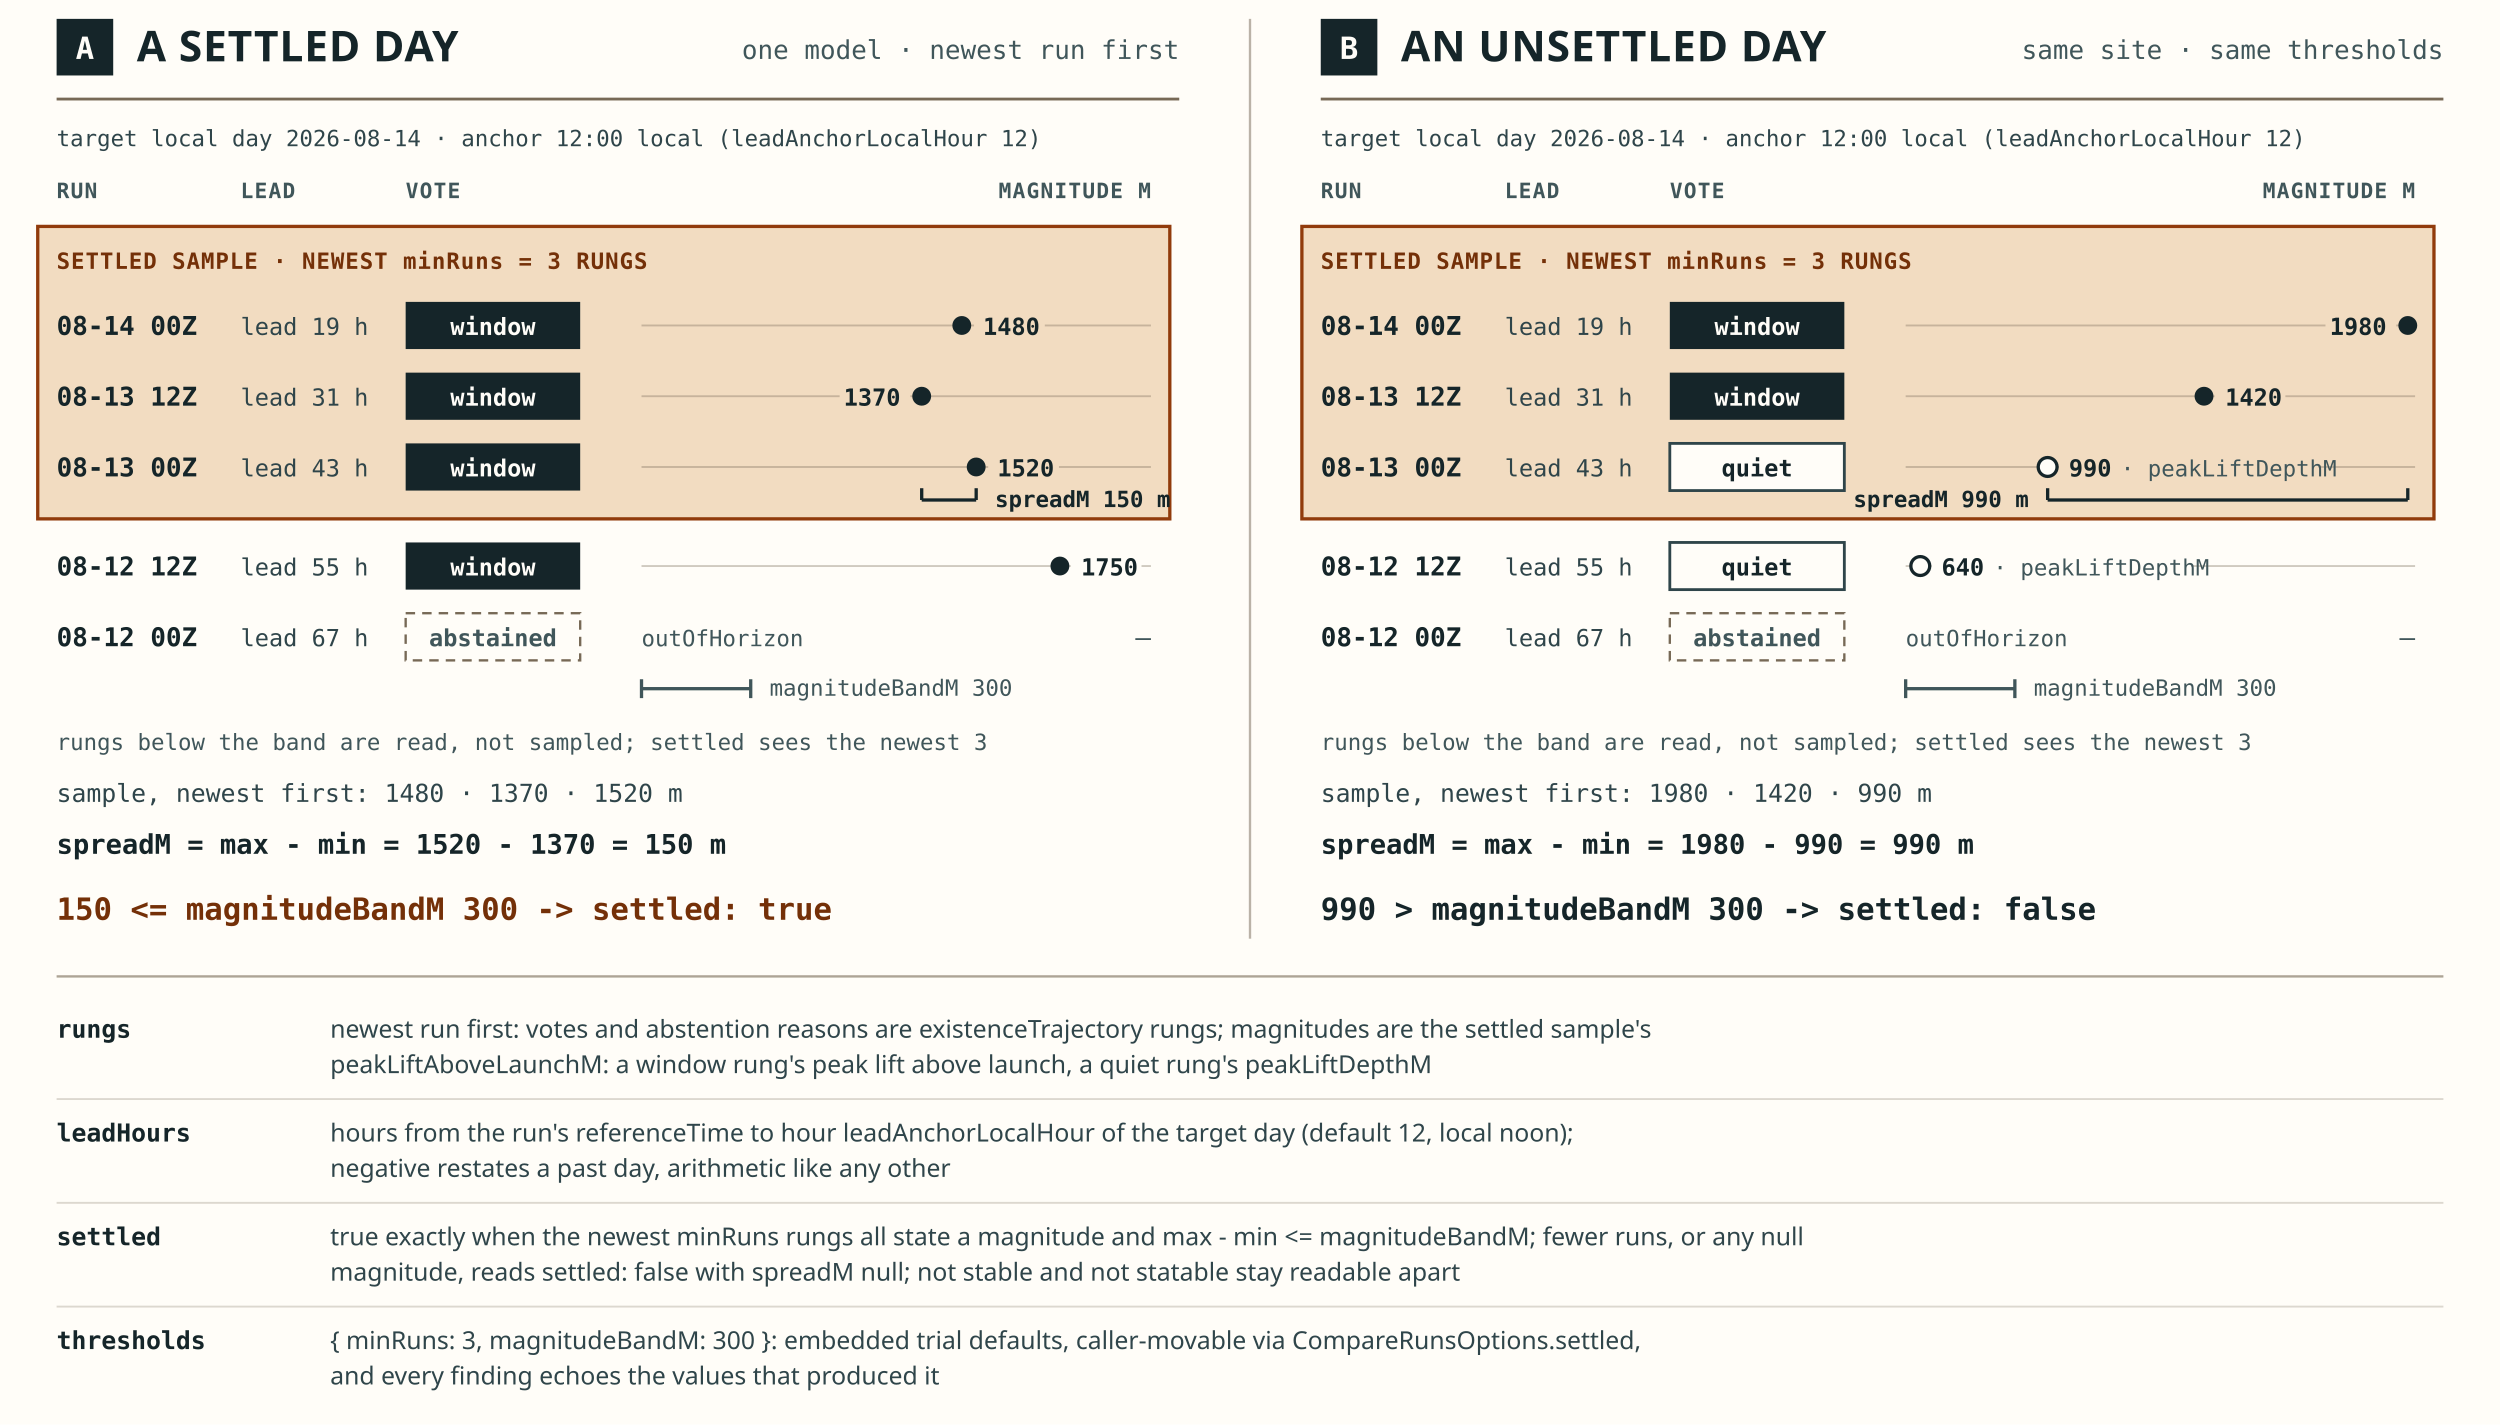
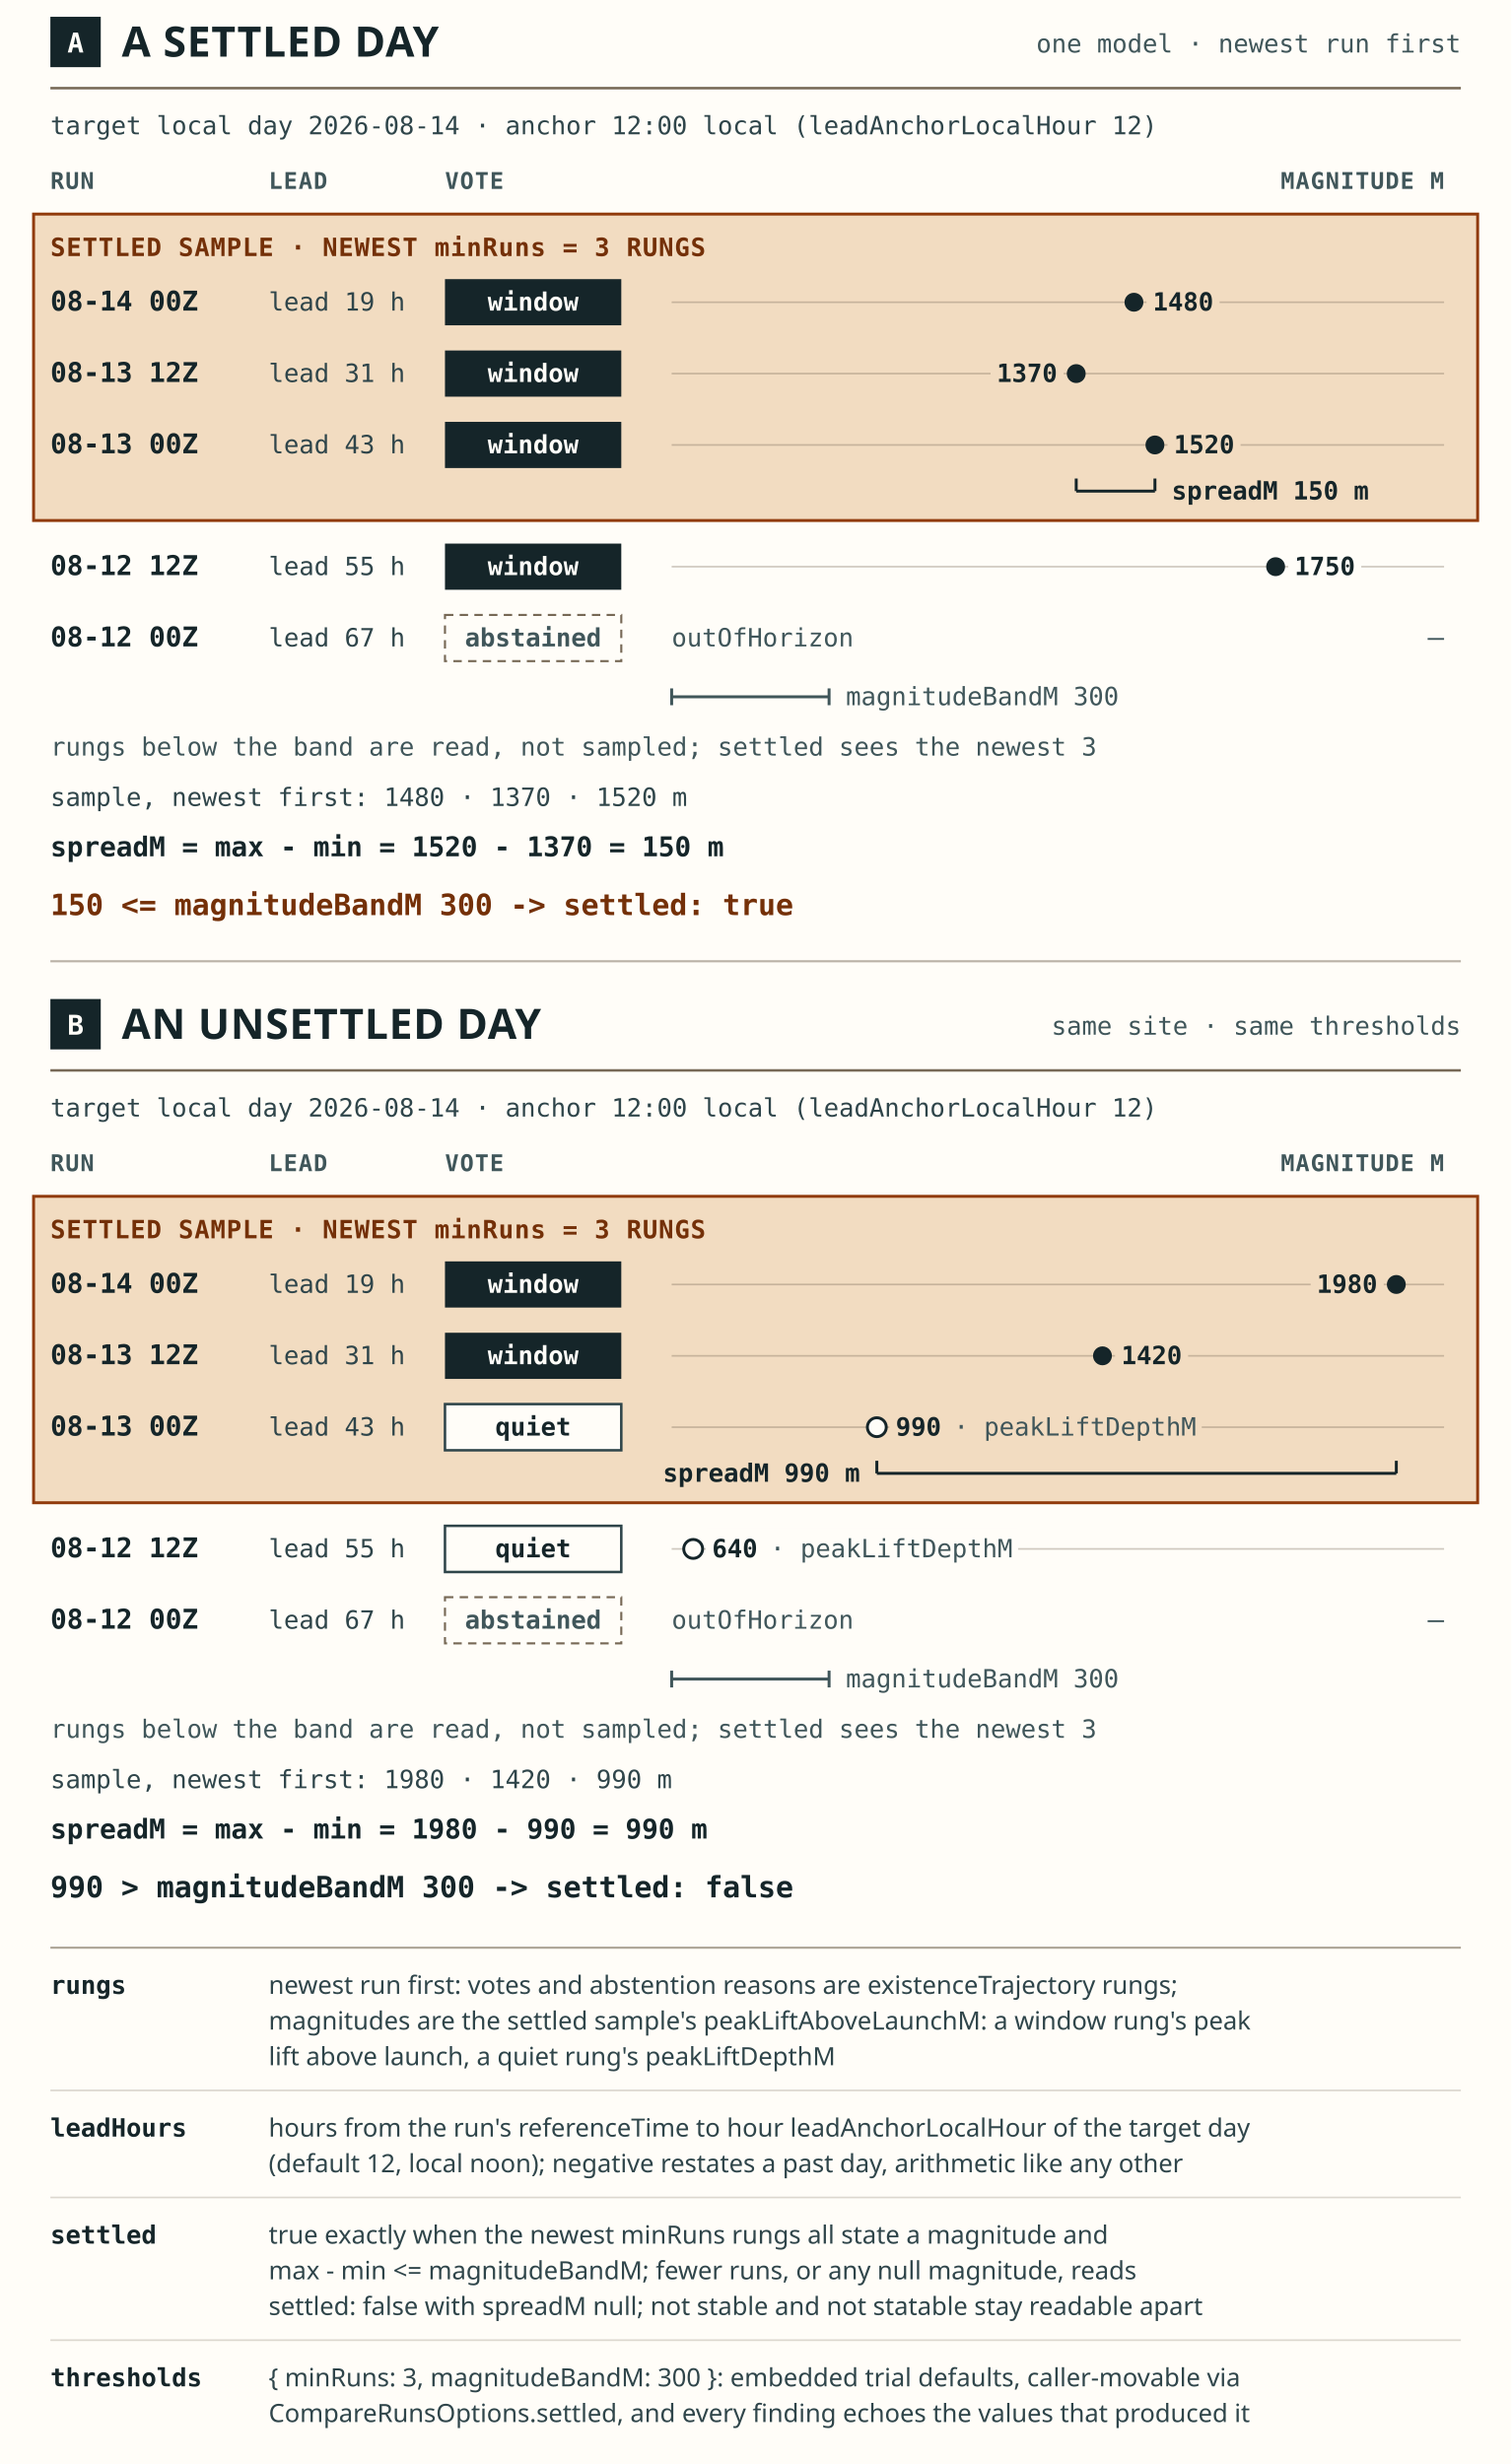
- <svg xmlns="http://www.w3.org/2000/svg" viewBox="0 0 1060 604">
-   <rect x="0" y="0" width="1060" height="604" fill="#fffdf8" />
+ <svg xmlns="http://www.w3.org/2000/svg" viewBox="0 0 720 1174">
+   <rect x="0" y="0" width="720" height="1174" fill="#fffdf8" />
  <rect x="24" y="8" width="24" height="24" fill="#152529" />
  <text x="36" y="25" font-family="'IBM Plex Mono', monospace" font-size="13" font-weight="700" fill="#fffdf8" text-anchor="middle">A</text>
-   <text x="58" y="26" font-family="'Big Shoulders', sans-serif" font-size="18" font-weight="800" letter-spacing="0.36" fill="#152529">A SETTLED DAY</text>
-   <text x="500" y="25" font-family="'IBM Plex Mono', monospace" font-size="11" fill="#40565a" text-anchor="end">one model · newest run first</text>
-   <line x1="24" y1="42" x2="500" y2="42" stroke="#776956" stroke-width="1.2" />
-   <text x="24" y="62" font-family="'IBM Plex Mono', monospace" font-size="9.5" fill="#2f454a">target local day 2026-08-14 · anchor 12:00 local (leadAnchorLocalHour 12)</text>
-   <text x="24" y="84" font-family="'IBM Plex Mono', monospace" font-size="9" font-weight="700" letter-spacing="0.5" fill="#40565a">RUN</text>
-   <text x="102" y="84" font-family="'IBM Plex Mono', monospace" font-size="9" font-weight="700" letter-spacing="0.5" fill="#40565a">LEAD</text>
-   <text x="172" y="84" font-family="'IBM Plex Mono', monospace" font-size="9" font-weight="700" letter-spacing="0.5" fill="#40565a">VOTE</text>
-   <text x="488" y="84" font-family="'IBM Plex Mono', monospace" font-size="9" font-weight="700" letter-spacing="0.5" fill="#40565a" text-anchor="end">MAGNITUDE M</text>
-   <rect x="16" y="96" width="480" height="124" fill="#f2dcc1" stroke="#913b0c" stroke-width="1.4" />
-   <text x="24" y="114" font-family="'IBM Plex Mono', monospace" font-size="9.5" font-weight="700" letter-spacing="0.4" fill="#743008">SETTLED SAMPLE · NEWEST minRuns = 3 RUNGS</text>
-   <line x1="272" y1="138" x2="488" y2="138" stroke="rgba(119,105,86,0.35)" stroke-width="0.8" />
-   <text x="24" y="142" font-family="'IBM Plex Mono', monospace" font-size="11" font-weight="700" fill="#152529">08-14 00Z</text>
-   <text x="102" y="142" font-family="'IBM Plex Mono', monospace" font-size="10" fill="#2f454a">lead 19 h</text>
-   <rect x="172" y="128" width="74" height="20" fill="#152529" />
-   <text x="209" y="142" font-family="'IBM Plex Mono', monospace" font-size="10" font-weight="700" fill="#fffdf8" text-anchor="middle">window</text>
-   <rect x="413" y="132" width="30" height="12" fill="#f2dcc1" />
-   <circle cx="407.8" cy="138" r="4" fill="#152529" />
-   <text x="416.8" y="142" font-family="'IBM Plex Mono', monospace" font-size="10" font-weight="700" fill="#152529">1480</text>
-   <line x1="272" y1="168" x2="488" y2="168" stroke="rgba(119,105,86,0.35)" stroke-width="0.8" />
-   <text x="24" y="172" font-family="'IBM Plex Mono', monospace" font-size="11" font-weight="700" fill="#152529">08-13 12Z</text>
-   <text x="102" y="172" font-family="'IBM Plex Mono', monospace" font-size="10" fill="#2f454a">lead 31 h</text>
-   <rect x="172" y="158" width="74" height="20" fill="#152529" />
-   <text x="209" y="172" font-family="'IBM Plex Mono', monospace" font-size="10" font-weight="700" fill="#fffdf8" text-anchor="middle">window</text>
-   <rect x="356" y="162" width="30" height="12" fill="#f2dcc1" />
-   <circle cx="390.8" cy="168" r="4" fill="#152529" />
-   <text x="381.8" y="172" font-family="'IBM Plex Mono', monospace" font-size="10" font-weight="700" fill="#152529" text-anchor="end">1370</text>
-   <line x1="272" y1="198" x2="488" y2="198" stroke="rgba(119,105,86,0.35)" stroke-width="0.8" />
-   <text x="24" y="202" font-family="'IBM Plex Mono', monospace" font-size="11" font-weight="700" fill="#152529">08-13 00Z</text>
-   <text x="102" y="202" font-family="'IBM Plex Mono', monospace" font-size="10" fill="#2f454a">lead 43 h</text>
-   <rect x="172" y="188" width="74" height="20" fill="#152529" />
-   <text x="209" y="202" font-family="'IBM Plex Mono', monospace" font-size="10" font-weight="700" fill="#fffdf8" text-anchor="middle">window</text>
-   <rect x="419" y="192" width="30" height="12" fill="#f2dcc1" />
-   <circle cx="413.9" cy="198" r="4" fill="#152529" />
-   <text x="422.9" y="202" font-family="'IBM Plex Mono', monospace" font-size="10" font-weight="700" fill="#152529">1520</text>
-   <line x1="390.8" y1="212" x2="413.9" y2="212" stroke="#152529" stroke-width="1.4" />
-   <line x1="390.8" y1="207" x2="390.8" y2="212" stroke="#152529" stroke-width="1.4" />
-   <line x1="413.9" y1="207" x2="413.9" y2="212" stroke="#152529" stroke-width="1.4" />
-   <text x="421.9" y="215" font-family="'IBM Plex Mono', monospace" font-size="9.5" font-weight="600" fill="#152529">spreadM 150 m</text>
-   <line x1="272" y1="240" x2="488" y2="240" stroke="rgba(119,105,86,0.35)" stroke-width="0.8" />
-   <text x="24" y="244" font-family="'IBM Plex Mono', monospace" font-size="11" font-weight="700" fill="#152529">08-12 12Z</text>
-   <text x="102" y="244" font-family="'IBM Plex Mono', monospace" font-size="10" fill="#2f454a">lead 55 h</text>
-   <rect x="172" y="230" width="74" height="20" fill="#152529" />
-   <text x="209" y="244" font-family="'IBM Plex Mono', monospace" font-size="10" font-weight="700" fill="#fffdf8" text-anchor="middle">window</text>
-   <rect x="454" y="234" width="30" height="12" fill="#fffdf8" />
-   <circle cx="449.4" cy="240" r="4" fill="#152529" />
-   <text x="458.4" y="244" font-family="'IBM Plex Mono', monospace" font-size="10" font-weight="700" fill="#152529">1750</text>
-   <text x="24" y="274" font-family="'IBM Plex Mono', monospace" font-size="11" font-weight="700" fill="#152529">08-12 00Z</text>
-   <text x="102" y="274" font-family="'IBM Plex Mono', monospace" font-size="10" fill="#2f454a">lead 67 h</text>
-   <rect x="172" y="260" width="74" height="20" fill="#fffdf8" stroke="#776956" stroke-width="1" stroke-dasharray="4 3" />
-   <text x="209" y="274" font-family="'IBM Plex Mono', monospace" font-size="10" font-weight="700" fill="#40565a" text-anchor="middle">abstained</text>
-   <text x="272" y="274" font-family="'IBM Plex Mono', monospace" font-size="9.5" fill="#40565a">outOfHorizon</text>
-   <text x="488" y="274" font-family="'IBM Plex Mono', monospace" font-size="11" fill="#40565a" text-anchor="end">—</text>
-   <line x1="272" y1="292" x2="318.3" y2="292" stroke="#40565a" stroke-width="1.4" />
-   <line x1="272" y1="288" x2="272" y2="296" stroke="#40565a" stroke-width="1.4" />
-   <line x1="318.3" y1="288" x2="318.3" y2="296" stroke="#40565a" stroke-width="1.4" />
-   <text x="326.3" y="295" font-family="'IBM Plex Mono', monospace" font-size="9.5" fill="#40565a">magnitudeBandM 300</text>
-   <text x="24" y="318" font-family="'IBM Plex Mono', monospace" font-size="9.5" fill="#40565a">rungs below the band are read, not sampled; settled sees the newest 3</text>
-   <text x="24" y="340" font-family="'IBM Plex Mono', monospace" font-size="10.5" fill="#2f454a">sample, newest first: 1480 · 1370 · 1520 m</text>
-   <text x="24" y="362" font-family="'IBM Plex Mono', monospace" font-size="11.5" font-weight="700" fill="#152529">spreadM = max - min = 1520 - 1370 = 150 m</text>
-   <text x="24" y="390" font-family="'IBM Plex Mono', monospace" font-size="13" font-weight="700" fill="#743008">150 &lt;= magnitudeBandM 300 -&gt; settled: true</text>
-   <line x1="530" y1="8" x2="530" y2="398" stroke="#776956" stroke-width="1" stroke-opacity="0.5" />
-   <rect x="560" y="8" width="24" height="24" fill="#152529" />
-   <text x="572" y="25" font-family="'IBM Plex Mono', monospace" font-size="13" font-weight="700" fill="#fffdf8" text-anchor="middle">B</text>
-   <text x="594" y="26" font-family="'Big Shoulders', sans-serif" font-size="18" font-weight="800" letter-spacing="0.36" fill="#152529">AN UNSETTLED DAY</text>
-   <text x="1036" y="25" font-family="'IBM Plex Mono', monospace" font-size="11" fill="#40565a" text-anchor="end">same site · same thresholds</text>
-   <line x1="560" y1="42" x2="1036" y2="42" stroke="#776956" stroke-width="1.2" />
-   <text x="560" y="62" font-family="'IBM Plex Mono', monospace" font-size="9.5" fill="#2f454a">target local day 2026-08-14 · anchor 12:00 local (leadAnchorLocalHour 12)</text>
-   <text x="560" y="84" font-family="'IBM Plex Mono', monospace" font-size="9" font-weight="700" letter-spacing="0.5" fill="#40565a">RUN</text>
-   <text x="638" y="84" font-family="'IBM Plex Mono', monospace" font-size="9" font-weight="700" letter-spacing="0.5" fill="#40565a">LEAD</text>
-   <text x="708" y="84" font-family="'IBM Plex Mono', monospace" font-size="9" font-weight="700" letter-spacing="0.5" fill="#40565a">VOTE</text>
-   <text x="1024" y="84" font-family="'IBM Plex Mono', monospace" font-size="9" font-weight="700" letter-spacing="0.5" fill="#40565a" text-anchor="end">MAGNITUDE M</text>
-   <rect x="552" y="96" width="480" height="124" fill="#f2dcc1" stroke="#913b0c" stroke-width="1.4" />
-   <text x="560" y="114" font-family="'IBM Plex Mono', monospace" font-size="9.5" font-weight="700" letter-spacing="0.4" fill="#743008">SETTLED SAMPLE · NEWEST minRuns = 3 RUNGS</text>
-   <line x1="808" y1="138" x2="1024" y2="138" stroke="rgba(119,105,86,0.35)" stroke-width="0.8" />
-   <text x="560" y="142" font-family="'IBM Plex Mono', monospace" font-size="11" font-weight="700" fill="#152529">08-14 00Z</text>
-   <text x="638" y="142" font-family="'IBM Plex Mono', monospace" font-size="10" fill="#2f454a">lead 19 h</text>
-   <rect x="708" y="128" width="74" height="20" fill="#152529" />
-   <text x="745" y="142" font-family="'IBM Plex Mono', monospace" font-size="10" font-weight="700" fill="#fffdf8" text-anchor="middle">window</text>
-   <rect x="986" y="132" width="30" height="12" fill="#f2dcc1" />
-   <circle cx="1020.9" cy="138" r="4" fill="#152529" />
-   <text x="1011.9" y="142" font-family="'IBM Plex Mono', monospace" font-size="10" font-weight="700" fill="#152529" text-anchor="end">1980</text>
-   <line x1="808" y1="168" x2="1024" y2="168" stroke="rgba(119,105,86,0.35)" stroke-width="0.8" />
-   <text x="560" y="172" font-family="'IBM Plex Mono', monospace" font-size="11" font-weight="700" fill="#152529">08-13 12Z</text>
-   <text x="638" y="172" font-family="'IBM Plex Mono', monospace" font-size="10" fill="#2f454a">lead 31 h</text>
-   <rect x="708" y="158" width="74" height="20" fill="#152529" />
-   <text x="745" y="172" font-family="'IBM Plex Mono', monospace" font-size="10" font-weight="700" fill="#fffdf8" text-anchor="middle">window</text>
-   <rect x="939" y="162" width="30" height="12" fill="#f2dcc1" />
-   <circle cx="934.5" cy="168" r="4" fill="#152529" />
-   <text x="943.5" y="172" font-family="'IBM Plex Mono', monospace" font-size="10" font-weight="700" fill="#152529">1420</text>
-   <line x1="808" y1="198" x2="1024" y2="198" stroke="rgba(119,105,86,0.35)" stroke-width="0.8" />
-   <text x="560" y="202" font-family="'IBM Plex Mono', monospace" font-size="11" font-weight="700" fill="#152529">08-13 00Z</text>
-   <text x="638" y="202" font-family="'IBM Plex Mono', monospace" font-size="10" fill="#2f454a">lead 43 h</text>
-   <rect x="708" y="188" width="74" height="20" fill="#fffdf8" stroke="#2f454a" stroke-width="1.2" />
-   <text x="745" y="202" font-family="'IBM Plex Mono', monospace" font-size="10" font-weight="700" fill="#152529" text-anchor="middle">quiet</text>
-   <rect x="873" y="192" width="110" height="12" fill="#f2dcc1" />
-   <circle cx="868.2" cy="198" r="4" fill="#fffdf8" stroke="#152529" stroke-width="1.4" />
-   <text x="877.2" y="202" font-family="'IBM Plex Mono', monospace" font-size="10" font-weight="700" fill="#152529">990</text>
-   <text x="899.2" y="202" font-family="'IBM Plex Mono', monospace" font-size="9.5" fill="#40565a">· peakLiftDepthM</text>
-   <line x1="868.2" y1="212" x2="1020.9" y2="212" stroke="#152529" stroke-width="1.4" />
-   <line x1="868.2" y1="207" x2="868.2" y2="212" stroke="#152529" stroke-width="1.4" />
-   <line x1="1020.9" y1="207" x2="1020.9" y2="212" stroke="#152529" stroke-width="1.4" />
-   <text x="860.2" y="215" font-family="'IBM Plex Mono', monospace" font-size="9.5" font-weight="600" fill="#152529" text-anchor="end">spreadM 990 m</text>
-   <line x1="808" y1="240" x2="1024" y2="240" stroke="rgba(119,105,86,0.35)" stroke-width="0.8" />
-   <text x="560" y="244" font-family="'IBM Plex Mono', monospace" font-size="11" font-weight="700" fill="#152529">08-12 12Z</text>
-   <text x="638" y="244" font-family="'IBM Plex Mono', monospace" font-size="10" fill="#2f454a">lead 55 h</text>
-   <rect x="708" y="230" width="74" height="20" fill="#fffdf8" stroke="#2f454a" stroke-width="1.2" />
-   <text x="745" y="244" font-family="'IBM Plex Mono', monospace" font-size="10" font-weight="700" fill="#152529" text-anchor="middle">quiet</text>
-   <rect x="819" y="234" width="110" height="12" fill="#fffdf8" />
-   <circle cx="814.2" cy="240" r="4" fill="#fffdf8" stroke="#152529" stroke-width="1.4" />
-   <text x="823.2" y="244" font-family="'IBM Plex Mono', monospace" font-size="10" font-weight="700" fill="#152529">640</text>
-   <text x="845.2" y="244" font-family="'IBM Plex Mono', monospace" font-size="9.5" fill="#40565a">· peakLiftDepthM</text>
-   <text x="560" y="274" font-family="'IBM Plex Mono', monospace" font-size="11" font-weight="700" fill="#152529">08-12 00Z</text>
-   <text x="638" y="274" font-family="'IBM Plex Mono', monospace" font-size="10" fill="#2f454a">lead 67 h</text>
-   <rect x="708" y="260" width="74" height="20" fill="#fffdf8" stroke="#776956" stroke-width="1" stroke-dasharray="4 3" />
-   <text x="745" y="274" font-family="'IBM Plex Mono', monospace" font-size="10" font-weight="700" fill="#40565a" text-anchor="middle">abstained</text>
-   <text x="808" y="274" font-family="'IBM Plex Mono', monospace" font-size="9.5" fill="#40565a">outOfHorizon</text>
-   <text x="1024" y="274" font-family="'IBM Plex Mono', monospace" font-size="11" fill="#40565a" text-anchor="end">—</text>
-   <line x1="808" y1="292" x2="854.3" y2="292" stroke="#40565a" stroke-width="1.4" />
-   <line x1="808" y1="288" x2="808" y2="296" stroke="#40565a" stroke-width="1.4" />
-   <line x1="854.3" y1="288" x2="854.3" y2="296" stroke="#40565a" stroke-width="1.4" />
-   <text x="862.3" y="295" font-family="'IBM Plex Mono', monospace" font-size="9.5" fill="#40565a">magnitudeBandM 300</text>
-   <text x="560" y="318" font-family="'IBM Plex Mono', monospace" font-size="9.5" fill="#40565a">rungs below the band are read, not sampled; settled sees the newest 3</text>
-   <text x="560" y="340" font-family="'IBM Plex Mono', monospace" font-size="10.5" fill="#2f454a">sample, newest first: 1980 · 1420 · 990 m</text>
-   <text x="560" y="362" font-family="'IBM Plex Mono', monospace" font-size="11.5" font-weight="700" fill="#152529">spreadM = max - min = 1980 - 990 = 990 m</text>
-   <text x="560" y="390" font-family="'IBM Plex Mono', monospace" font-size="13" font-weight="700" fill="#152529">990 &gt; magnitudeBandM 300 -&gt; settled: false</text>
-   <line x1="24" y1="414" x2="1036" y2="414" stroke="#776956" stroke-width="1" stroke-opacity="0.6" />
-   <text x="24" y="440" font-family="'IBM Plex Mono', monospace" font-size="10.5" font-weight="700" fill="#152529">rungs</text>
-   <text x="140" y="440" font-family="'IBM Plex Sans', sans-serif" font-size="10.5" fill="#2f454a">newest run first: votes and abstention reasons are existenceTrajectory rungs; magnitudes are the settled sample's</text>
-   <text x="140" y="455" font-family="'IBM Plex Sans', sans-serif" font-size="10.5" fill="#2f454a">peakLiftAboveLaunchM: a window rung's peak lift above launch, a quiet rung's peakLiftDepthM</text>
-   <line x1="24" y1="466" x2="1036" y2="466" stroke="rgba(119,105,86,0.25)" stroke-width="0.8" />
-   <text x="24" y="484" font-family="'IBM Plex Mono', monospace" font-size="10.5" font-weight="700" fill="#152529">leadHours</text>
-   <text x="140" y="484" font-family="'IBM Plex Sans', sans-serif" font-size="10.5" fill="#2f454a">hours from the run's referenceTime to hour leadAnchorLocalHour of the target day (default 12, local noon);</text>
-   <text x="140" y="499" font-family="'IBM Plex Sans', sans-serif" font-size="10.5" fill="#2f454a">negative restates a past day, arithmetic like any other</text>
-   <line x1="24" y1="510" x2="1036" y2="510" stroke="rgba(119,105,86,0.25)" stroke-width="0.8" />
-   <text x="24" y="528" font-family="'IBM Plex Mono', monospace" font-size="10.5" font-weight="700" fill="#152529">settled</text>
-   <text x="140" y="528" font-family="'IBM Plex Sans', sans-serif" font-size="10.5" fill="#2f454a">true exactly when the newest minRuns rungs all state a magnitude and max - min &lt;= magnitudeBandM; fewer runs, or any null</text>
-   <text x="140" y="543" font-family="'IBM Plex Sans', sans-serif" font-size="10.5" fill="#2f454a">magnitude, reads settled: false with spreadM null; not stable and not statable stay readable apart</text>
-   <line x1="24" y1="554" x2="1036" y2="554" stroke="rgba(119,105,86,0.25)" stroke-width="0.8" />
-   <text x="24" y="572" font-family="'IBM Plex Mono', monospace" font-size="10.5" font-weight="700" fill="#152529">thresholds</text>
-   <text x="140" y="572" font-family="'IBM Plex Sans', sans-serif" font-size="10.5" fill="#2f454a">{ minRuns: 3, magnitudeBandM: 300 }: embedded trial defaults, caller-movable via CompareRunsOptions.settled,</text>
-   <text x="140" y="587" font-family="'IBM Plex Sans', sans-serif" font-size="10.5" fill="#2f454a">and every finding echoes the values that produced it</text>
+   <text x="58" y="27" font-family="'Big Shoulders', sans-serif" font-size="20" font-weight="800" letter-spacing="0.36" fill="#152529">A SETTLED DAY</text>
+   <text x="696" y="25" font-family="'IBM Plex Mono', monospace" font-size="12" fill="#40565a" text-anchor="end">one model · newest run first</text>
+   <line x1="24" y1="42" x2="696" y2="42" stroke="#776956" stroke-width="1.2" />
+   <text x="24" y="64" font-family="'IBM Plex Mono', monospace" font-size="12" fill="#2f454a">target local day 2026-08-14 · anchor 12:00 local (leadAnchorLocalHour 12)</text>
+   <text x="24" y="90" font-family="'IBM Plex Mono', monospace" font-size="11" font-weight="700" letter-spacing="0.5" fill="#40565a">RUN</text>
+   <text x="128" y="90" font-family="'IBM Plex Mono', monospace" font-size="11" font-weight="700" letter-spacing="0.5" fill="#40565a">LEAD</text>
+   <text x="212" y="90" font-family="'IBM Plex Mono', monospace" font-size="11" font-weight="700" letter-spacing="0.5" fill="#40565a">VOTE</text>
+   <text x="688" y="90" font-family="'IBM Plex Mono', monospace" font-size="11" font-weight="700" letter-spacing="0.5" fill="#40565a" text-anchor="end">MAGNITUDE M</text>
+   <rect x="16" y="102" width="688" height="146" fill="#f2dcc1" stroke="#913b0c" stroke-width="1.4" />
+   <text x="24" y="122" font-family="'IBM Plex Mono', monospace" font-size="12" font-weight="700" letter-spacing="0.4" fill="#743008">SETTLED SAMPLE · NEWEST minRuns = 3 RUNGS</text>
+   <line x1="320" y1="144" x2="688" y2="144" stroke="rgba(119,105,86,0.35)" stroke-width="0.8" />
+   <text x="24" y="148" font-family="'IBM Plex Mono', monospace" font-size="13" font-weight="700" fill="#152529">08-14 00Z</text>
+   <text x="128" y="148" font-family="'IBM Plex Mono', monospace" font-size="12" fill="#2f454a">lead 19 h</text>
+   <rect x="212" y="133" width="84" height="22" fill="#152529" />
+   <text x="254" y="148" font-family="'IBM Plex Mono', monospace" font-size="12" font-weight="700" fill="#fffdf8" text-anchor="middle">window</text>
+   <rect x="546.25" y="134" width="34.8" height="14" fill="#f2dcc1" />
+   <circle cx="540.25" cy="144" r="4.5" fill="#152529" />
+   <text x="549.25" y="148" font-family="'IBM Plex Mono', monospace" font-size="12" font-weight="700" fill="#152529">1480</text>
+   <line x1="320" y1="178" x2="688" y2="178" stroke="rgba(119,105,86,0.35)" stroke-width="0.8" />
+   <text x="24" y="182" font-family="'IBM Plex Mono', monospace" font-size="13" font-weight="700" fill="#152529">08-13 12Z</text>
+   <text x="128" y="182" font-family="'IBM Plex Mono', monospace" font-size="12" fill="#2f454a">lead 31 h</text>
+   <rect x="212" y="167" width="84" height="22" fill="#152529" />
+   <text x="254" y="182" font-family="'IBM Plex Mono', monospace" font-size="12" font-weight="700" fill="#fffdf8" text-anchor="middle">window</text>
+   <rect x="471.95" y="168" width="34.8" height="14" fill="#f2dcc1" />
+   <circle cx="512.75" cy="178" r="4.5" fill="#152529" />
+   <text x="503.75" y="182" font-family="'IBM Plex Mono', monospace" font-size="12" font-weight="700" fill="#152529" text-anchor="end">1370</text>
+   <line x1="320" y1="212" x2="688" y2="212" stroke="rgba(119,105,86,0.35)" stroke-width="0.8" />
+   <text x="24" y="216" font-family="'IBM Plex Mono', monospace" font-size="13" font-weight="700" fill="#152529">08-13 00Z</text>
+   <text x="128" y="216" font-family="'IBM Plex Mono', monospace" font-size="12" fill="#2f454a">lead 43 h</text>
+   <rect x="212" y="201" width="84" height="22" fill="#152529" />
+   <text x="254" y="216" font-family="'IBM Plex Mono', monospace" font-size="12" font-weight="700" fill="#fffdf8" text-anchor="middle">window</text>
+   <rect x="556.25" y="202" width="34.8" height="14" fill="#f2dcc1" />
+   <circle cx="550.25" cy="212" r="4.5" fill="#152529" />
+   <text x="559.25" y="216" font-family="'IBM Plex Mono', monospace" font-size="12" font-weight="700" fill="#152529">1520</text>
+   <line x1="320" y1="270" x2="688" y2="270" stroke="rgba(119,105,86,0.35)" stroke-width="0.8" />
+   <text x="24" y="274" font-family="'IBM Plex Mono', monospace" font-size="13" font-weight="700" fill="#152529">08-12 12Z</text>
+   <text x="128" y="274" font-family="'IBM Plex Mono', monospace" font-size="12" fill="#2f454a">lead 55 h</text>
+   <rect x="212" y="259" width="84" height="22" fill="#152529" />
+   <text x="254" y="274" font-family="'IBM Plex Mono', monospace" font-size="12" font-weight="700" fill="#fffdf8" text-anchor="middle">window</text>
+   <rect x="613.75" y="260" width="34.8" height="14" fill="#fffdf8" />
+   <circle cx="607.75" cy="270" r="4.5" fill="#152529" />
+   <text x="616.75" y="274" font-family="'IBM Plex Mono', monospace" font-size="12" font-weight="700" fill="#152529">1750</text>
+   <text x="24" y="308" font-family="'IBM Plex Mono', monospace" font-size="13" font-weight="700" fill="#152529">08-12 00Z</text>
+   <text x="128" y="308" font-family="'IBM Plex Mono', monospace" font-size="12" fill="#2f454a">lead 67 h</text>
+   <rect x="212" y="293" width="84" height="22" fill="#fffdf8" stroke="#776956" stroke-width="1" stroke-dasharray="4 3" />
+   <text x="254" y="308" font-family="'IBM Plex Mono', monospace" font-size="12" font-weight="700" fill="#40565a" text-anchor="middle">abstained</text>
+   <text x="320" y="308" font-family="'IBM Plex Mono', monospace" font-size="12" fill="#40565a">outOfHorizon</text>
+   <text x="688" y="308" font-family="'IBM Plex Mono', monospace" font-size="13" fill="#40565a" text-anchor="end">—</text>
+   <line x1="512.75" y1="234" x2="550.25" y2="234" stroke="#152529" stroke-width="1.4" />
+   <line x1="512.75" y1="228" x2="512.75" y2="234" stroke="#152529" stroke-width="1.4" />
+   <line x1="550.25" y1="228" x2="550.25" y2="234" stroke="#152529" stroke-width="1.4" />
+   <text x="558.25" y="238" font-family="'IBM Plex Mono', monospace" font-size="12" font-weight="600" fill="#152529">spreadM 150 m</text>
+   <line x1="320" y1="332" x2="395.0" y2="332" stroke="#40565a" stroke-width="1.4" />
+   <line x1="320" y1="328" x2="320" y2="336" stroke="#40565a" stroke-width="1.4" />
+   <line x1="395.0" y1="328" x2="395.0" y2="336" stroke="#40565a" stroke-width="1.4" />
+   <text x="403.0" y="336" font-family="'IBM Plex Mono', monospace" font-size="12" fill="#40565a">magnitudeBandM 300</text>
+   <text x="24" y="360" font-family="'IBM Plex Mono', monospace" font-size="12" fill="#40565a">rungs below the band are read, not sampled; settled sees the newest 3</text>
+   <text x="24" y="384" font-family="'IBM Plex Mono', monospace" font-size="12" fill="#2f454a">sample, newest first: 1480 · 1370 · 1520 m</text>
+   <text x="24" y="408" font-family="'IBM Plex Mono', monospace" font-size="13" font-weight="700" fill="#152529">spreadM = max - min = 1520 - 1370 = 150 m</text>
+   <text x="24" y="436" font-family="'IBM Plex Mono', monospace" font-size="14" font-weight="700" fill="#743008">150 &lt;= magnitudeBandM 300 -&gt; settled: true</text>
+   <line x1="24" y1="458" x2="696" y2="458" stroke="#776956" stroke-width="1" stroke-opacity="0.5" />
+   <rect x="24" y="476" width="24" height="24" fill="#152529" />
+   <text x="36" y="493" font-family="'IBM Plex Mono', monospace" font-size="13" font-weight="700" fill="#fffdf8" text-anchor="middle">B</text>
+   <text x="58" y="495" font-family="'Big Shoulders', sans-serif" font-size="20" font-weight="800" letter-spacing="0.36" fill="#152529">AN UNSETTLED DAY</text>
+   <text x="696" y="493" font-family="'IBM Plex Mono', monospace" font-size="12" fill="#40565a" text-anchor="end">same site · same thresholds</text>
+   <line x1="24" y1="510" x2="696" y2="510" stroke="#776956" stroke-width="1.2" />
+   <text x="24" y="532" font-family="'IBM Plex Mono', monospace" font-size="12" fill="#2f454a">target local day 2026-08-14 · anchor 12:00 local (leadAnchorLocalHour 12)</text>
+   <text x="24" y="558" font-family="'IBM Plex Mono', monospace" font-size="11" font-weight="700" letter-spacing="0.5" fill="#40565a">RUN</text>
+   <text x="128" y="558" font-family="'IBM Plex Mono', monospace" font-size="11" font-weight="700" letter-spacing="0.5" fill="#40565a">LEAD</text>
+   <text x="212" y="558" font-family="'IBM Plex Mono', monospace" font-size="11" font-weight="700" letter-spacing="0.5" fill="#40565a">VOTE</text>
+   <text x="688" y="558" font-family="'IBM Plex Mono', monospace" font-size="11" font-weight="700" letter-spacing="0.5" fill="#40565a" text-anchor="end">MAGNITUDE M</text>
+   <rect x="16" y="570" width="688" height="146" fill="#f2dcc1" stroke="#913b0c" stroke-width="1.4" />
+   <text x="24" y="590" font-family="'IBM Plex Mono', monospace" font-size="12" font-weight="700" letter-spacing="0.4" fill="#743008">SETTLED SAMPLE · NEWEST minRuns = 3 RUNGS</text>
+   <line x1="320" y1="612" x2="688" y2="612" stroke="rgba(119,105,86,0.35)" stroke-width="0.8" />
+   <text x="24" y="616" font-family="'IBM Plex Mono', monospace" font-size="13" font-weight="700" fill="#152529">08-14 00Z</text>
+   <text x="128" y="616" font-family="'IBM Plex Mono', monospace" font-size="12" fill="#2f454a">lead 19 h</text>
+   <rect x="212" y="601" width="84" height="22" fill="#152529" />
+   <text x="254" y="616" font-family="'IBM Plex Mono', monospace" font-size="12" font-weight="700" fill="#fffdf8" text-anchor="middle">window</text>
+   <rect x="624.45" y="602" width="34.8" height="14" fill="#f2dcc1" />
+   <circle cx="665.25" cy="612" r="4.5" fill="#152529" />
+   <text x="656.25" y="616" font-family="'IBM Plex Mono', monospace" font-size="12" font-weight="700" fill="#152529" text-anchor="end">1980</text>
+   <line x1="320" y1="646" x2="688" y2="646" stroke="rgba(119,105,86,0.35)" stroke-width="0.8" />
+   <text x="24" y="650" font-family="'IBM Plex Mono', monospace" font-size="13" font-weight="700" fill="#152529">08-13 12Z</text>
+   <text x="128" y="650" font-family="'IBM Plex Mono', monospace" font-size="12" fill="#2f454a">lead 31 h</text>
+   <rect x="212" y="635" width="84" height="22" fill="#152529" />
+   <text x="254" y="650" font-family="'IBM Plex Mono', monospace" font-size="12" font-weight="700" fill="#fffdf8" text-anchor="middle">window</text>
+   <rect x="531.25" y="636" width="34.8" height="14" fill="#f2dcc1" />
+   <circle cx="525.25" cy="646" r="4.5" fill="#152529" />
+   <text x="534.25" y="650" font-family="'IBM Plex Mono', monospace" font-size="12" font-weight="700" fill="#152529">1420</text>
+   <line x1="320" y1="680" x2="688" y2="680" stroke="rgba(119,105,86,0.35)" stroke-width="0.8" />
+   <text x="24" y="684" font-family="'IBM Plex Mono', monospace" font-size="13" font-weight="700" fill="#152529">08-13 00Z</text>
+   <text x="128" y="684" font-family="'IBM Plex Mono', monospace" font-size="12" fill="#2f454a">lead 43 h</text>
+   <rect x="212" y="669" width="84" height="22" fill="#fffdf8" stroke="#2f454a" stroke-width="1.2" />
+   <text x="254" y="684" font-family="'IBM Plex Mono', monospace" font-size="12" font-weight="700" fill="#152529" text-anchor="middle">quiet</text>
+   <rect x="423.75" y="670" width="148.8" height="14" fill="#f2dcc1" />
+   <circle cx="417.75" cy="680" r="4.5" fill="#fffdf8" stroke="#152529" stroke-width="1.4" />
+   <text x="426.75" y="684" font-family="'IBM Plex Mono', monospace" font-size="12" font-weight="700" fill="#152529">990</text>
+   <text x="454.35" y="684" font-family="'IBM Plex Mono', monospace" font-size="12" fill="#40565a">· peakLiftDepthM</text>
+   <line x1="320" y1="738" x2="688" y2="738" stroke="rgba(119,105,86,0.35)" stroke-width="0.8" />
+   <text x="24" y="742" font-family="'IBM Plex Mono', monospace" font-size="13" font-weight="700" fill="#152529">08-12 12Z</text>
+   <text x="128" y="742" font-family="'IBM Plex Mono', monospace" font-size="12" fill="#2f454a">lead 55 h</text>
+   <rect x="212" y="727" width="84" height="22" fill="#fffdf8" stroke="#2f454a" stroke-width="1.2" />
+   <text x="254" y="742" font-family="'IBM Plex Mono', monospace" font-size="12" font-weight="700" fill="#152529" text-anchor="middle">quiet</text>
+   <rect x="336.25" y="728" width="148.8" height="14" fill="#fffdf8" />
+   <circle cx="330.25" cy="738" r="4.5" fill="#fffdf8" stroke="#152529" stroke-width="1.4" />
+   <text x="339.25" y="742" font-family="'IBM Plex Mono', monospace" font-size="12" font-weight="700" fill="#152529">640</text>
+   <text x="366.85" y="742" font-family="'IBM Plex Mono', monospace" font-size="12" fill="#40565a">· peakLiftDepthM</text>
+   <text x="24" y="776" font-family="'IBM Plex Mono', monospace" font-size="13" font-weight="700" fill="#152529">08-12 00Z</text>
+   <text x="128" y="776" font-family="'IBM Plex Mono', monospace" font-size="12" fill="#2f454a">lead 67 h</text>
+   <rect x="212" y="761" width="84" height="22" fill="#fffdf8" stroke="#776956" stroke-width="1" stroke-dasharray="4 3" />
+   <text x="254" y="776" font-family="'IBM Plex Mono', monospace" font-size="12" font-weight="700" fill="#40565a" text-anchor="middle">abstained</text>
+   <text x="320" y="776" font-family="'IBM Plex Mono', monospace" font-size="12" fill="#40565a">outOfHorizon</text>
+   <text x="688" y="776" font-family="'IBM Plex Mono', monospace" font-size="13" fill="#40565a" text-anchor="end">—</text>
+   <line x1="417.75" y1="702" x2="665.25" y2="702" stroke="#152529" stroke-width="1.4" />
+   <line x1="417.75" y1="696" x2="417.75" y2="702" stroke="#152529" stroke-width="1.4" />
+   <line x1="665.25" y1="696" x2="665.25" y2="702" stroke="#152529" stroke-width="1.4" />
+   <text x="409.75" y="706" font-family="'IBM Plex Mono', monospace" font-size="12" font-weight="600" fill="#152529" text-anchor="end">spreadM 990 m</text>
+   <line x1="320" y1="800" x2="395.0" y2="800" stroke="#40565a" stroke-width="1.4" />
+   <line x1="320" y1="796" x2="320" y2="804" stroke="#40565a" stroke-width="1.4" />
+   <line x1="395.0" y1="796" x2="395.0" y2="804" stroke="#40565a" stroke-width="1.4" />
+   <text x="403.0" y="804" font-family="'IBM Plex Mono', monospace" font-size="12" fill="#40565a">magnitudeBandM 300</text>
+   <text x="24" y="828" font-family="'IBM Plex Mono', monospace" font-size="12" fill="#40565a">rungs below the band are read, not sampled; settled sees the newest 3</text>
+   <text x="24" y="852" font-family="'IBM Plex Mono', monospace" font-size="12" fill="#2f454a">sample, newest first: 1980 · 1420 · 990 m</text>
+   <text x="24" y="876" font-family="'IBM Plex Mono', monospace" font-size="13" font-weight="700" fill="#152529">spreadM = max - min = 1980 - 990 = 990 m</text>
+   <text x="24" y="904" font-family="'IBM Plex Mono', monospace" font-size="14" font-weight="700" fill="#152529">990 &gt; magnitudeBandM 300 -&gt; settled: false</text>
+   <line x1="24" y1="928" x2="696" y2="928" stroke="#776956" stroke-width="1" stroke-opacity="0.6" />
+   <text x="24" y="950" font-family="'IBM Plex Mono', monospace" font-size="12" font-weight="700" fill="#152529">rungs</text>
+   <text x="128" y="950" font-family="'IBM Plex Sans', sans-serif" font-size="12" fill="#2f454a">newest run first: votes and abstention reasons are existenceTrajectory rungs;</text>
+   <text x="128" y="967" font-family="'IBM Plex Sans', sans-serif" font-size="12" fill="#2f454a">magnitudes are the settled sample's peakLiftAboveLaunchM: a window rung's peak</text>
+   <text x="128" y="984" font-family="'IBM Plex Sans', sans-serif" font-size="12" fill="#2f454a">lift above launch, a quiet rung's peakLiftDepthM</text>
+   <line x1="24" y1="996" x2="696" y2="996" stroke="rgba(119,105,86,0.25)" stroke-width="0.8" />
+   <text x="24" y="1018" font-family="'IBM Plex Mono', monospace" font-size="12" font-weight="700" fill="#152529">leadHours</text>
+   <text x="128" y="1018" font-family="'IBM Plex Sans', sans-serif" font-size="12" fill="#2f454a">hours from the run's referenceTime to hour leadAnchorLocalHour of the target day</text>
+   <text x="128" y="1035" font-family="'IBM Plex Sans', sans-serif" font-size="12" fill="#2f454a">(default 12, local noon); negative restates a past day, arithmetic like any other</text>
+   <line x1="24" y1="1047" x2="696" y2="1047" stroke="rgba(119,105,86,0.25)" stroke-width="0.8" />
+   <text x="24" y="1069" font-family="'IBM Plex Mono', monospace" font-size="12" font-weight="700" fill="#152529">settled</text>
+   <text x="128" y="1069" font-family="'IBM Plex Sans', sans-serif" font-size="12" fill="#2f454a">true exactly when the newest minRuns rungs all state a magnitude and</text>
+   <text x="128" y="1086" font-family="'IBM Plex Sans', sans-serif" font-size="12" fill="#2f454a">max - min &lt;= magnitudeBandM; fewer runs, or any null magnitude, reads</text>
+   <text x="128" y="1103" font-family="'IBM Plex Sans', sans-serif" font-size="12" fill="#2f454a">settled: false with spreadM null; not stable and not statable stay readable apart</text>
+   <line x1="24" y1="1115" x2="696" y2="1115" stroke="rgba(119,105,86,0.25)" stroke-width="0.8" />
+   <text x="24" y="1137" font-family="'IBM Plex Mono', monospace" font-size="12" font-weight="700" fill="#152529">thresholds</text>
+   <text x="128" y="1137" font-family="'IBM Plex Sans', sans-serif" font-size="12" fill="#2f454a">{ minRuns: 3, magnitudeBandM: 300 }: embedded trial defaults, caller-movable via</text>
+   <text x="128" y="1154" font-family="'IBM Plex Sans', sans-serif" font-size="12" fill="#2f454a">CompareRunsOptions.settled, and every finding echoes the values that produced it</text>
</svg>
